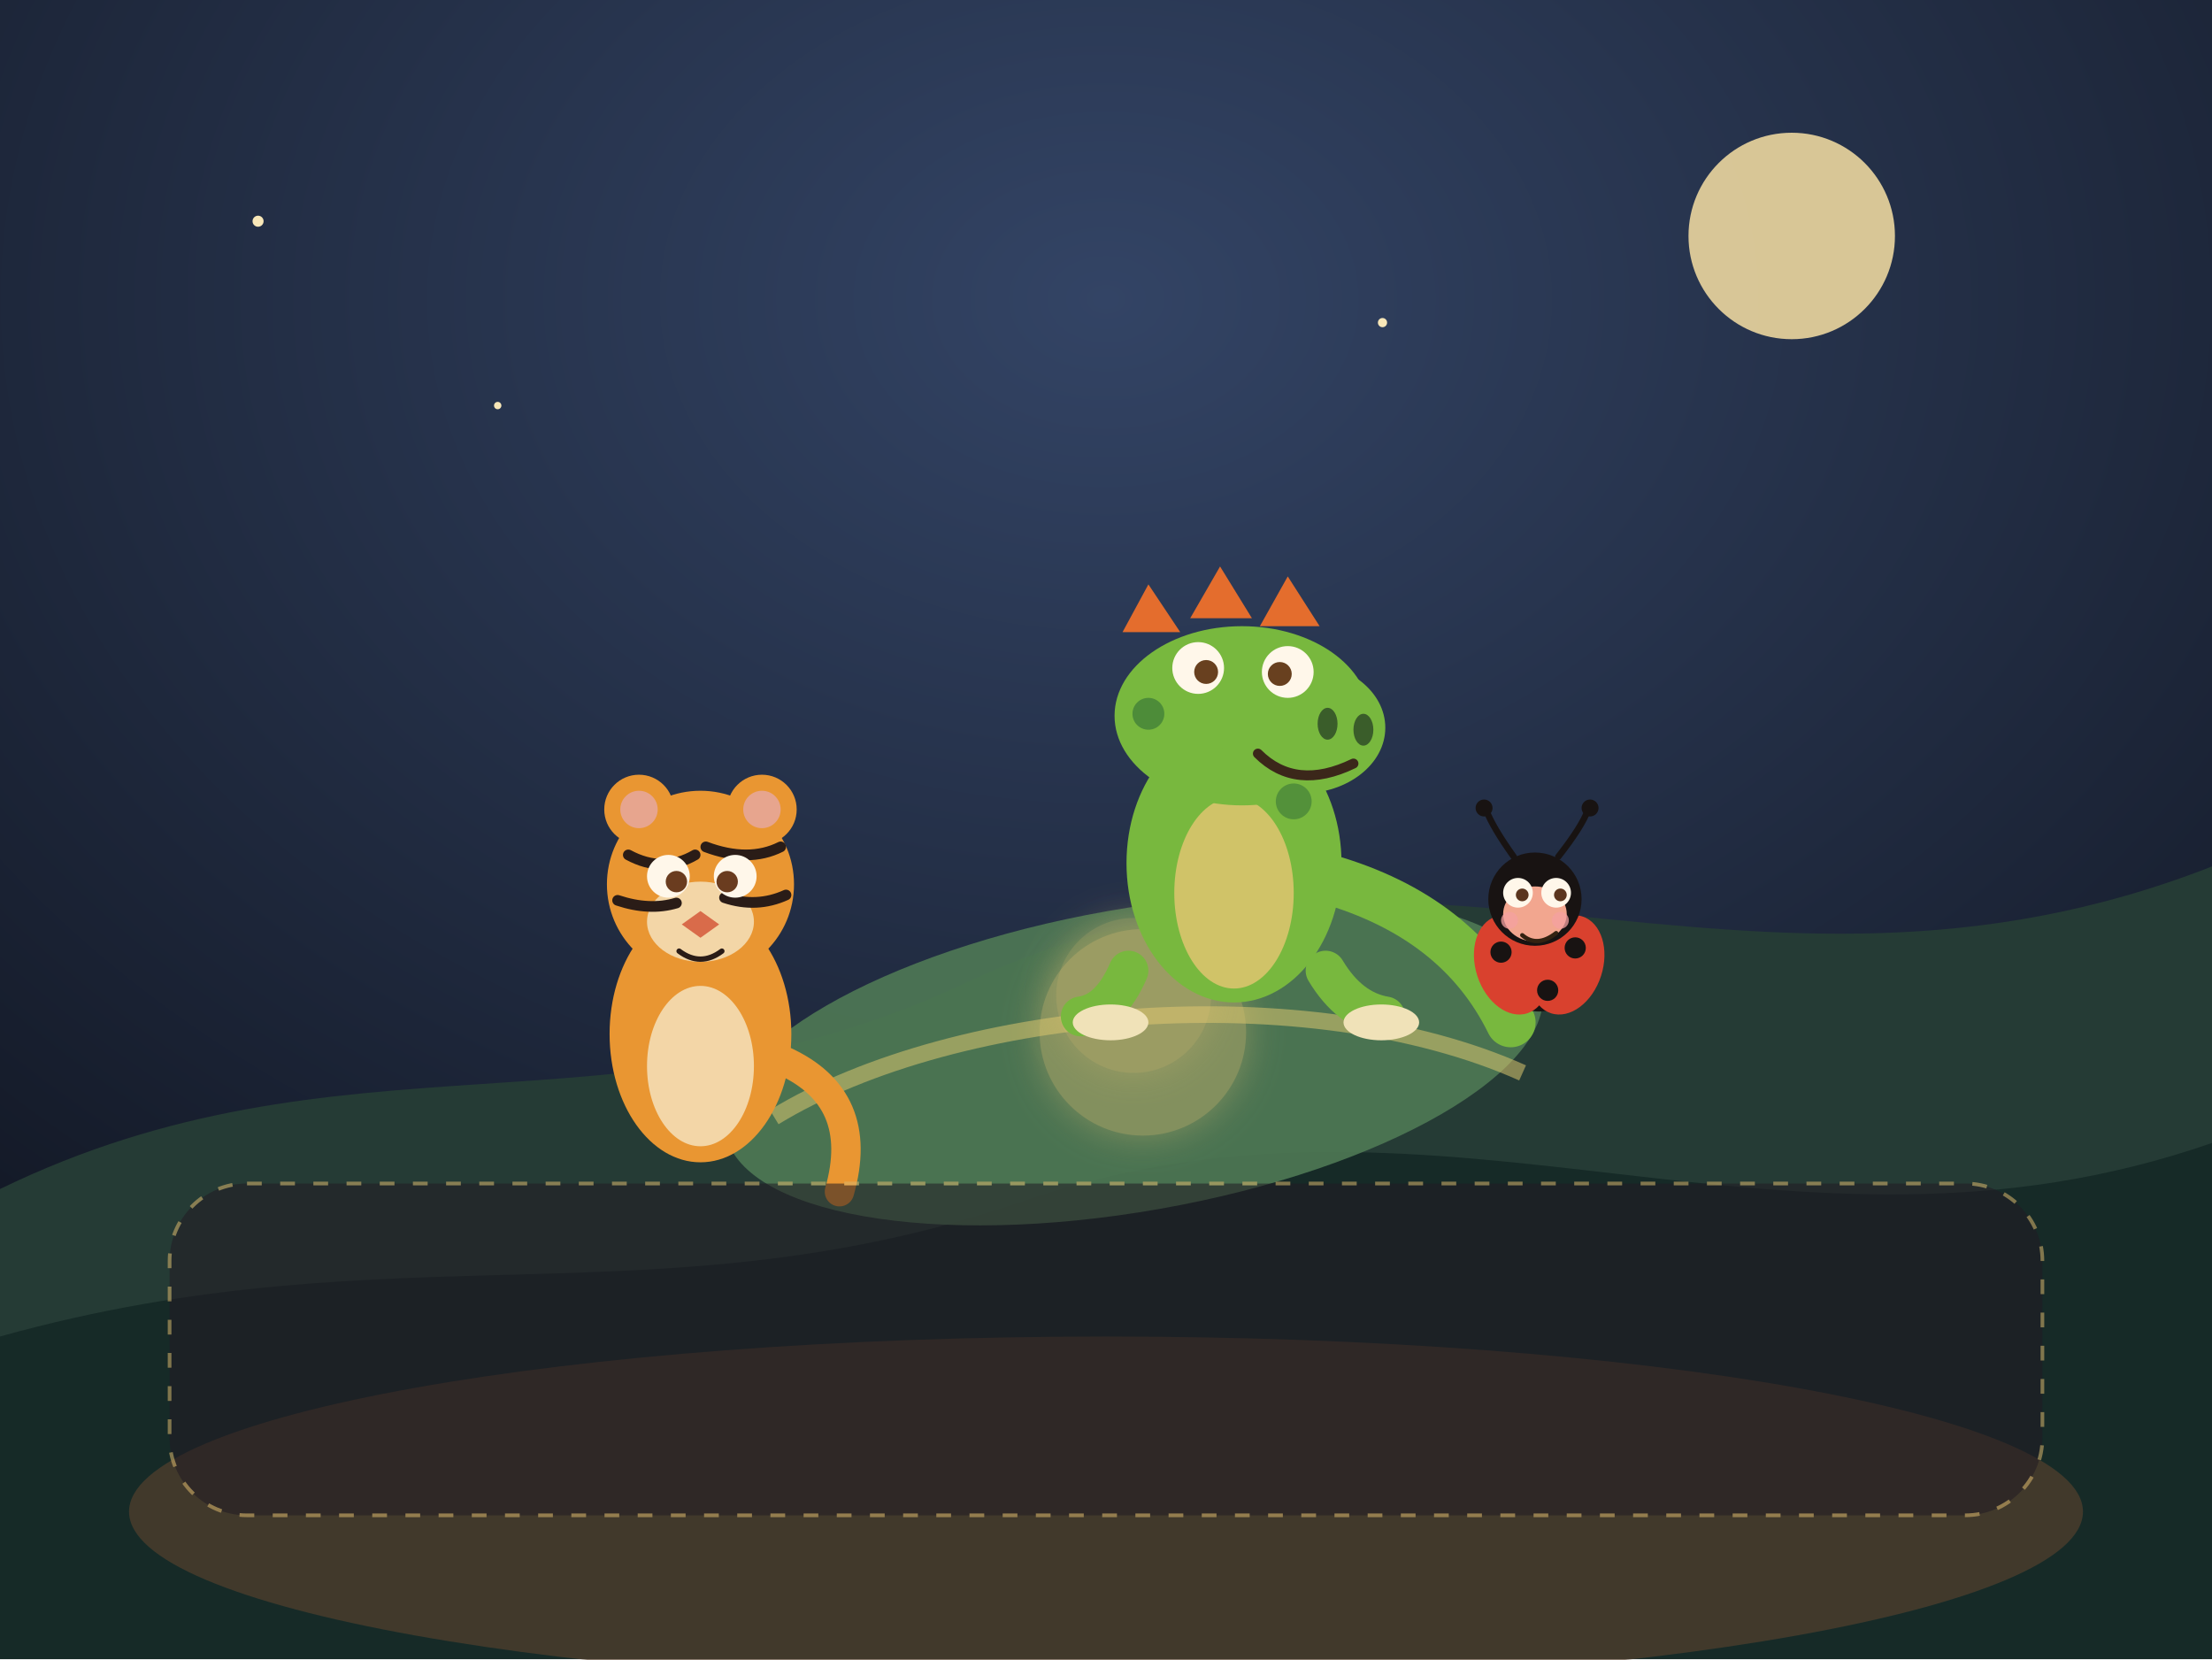
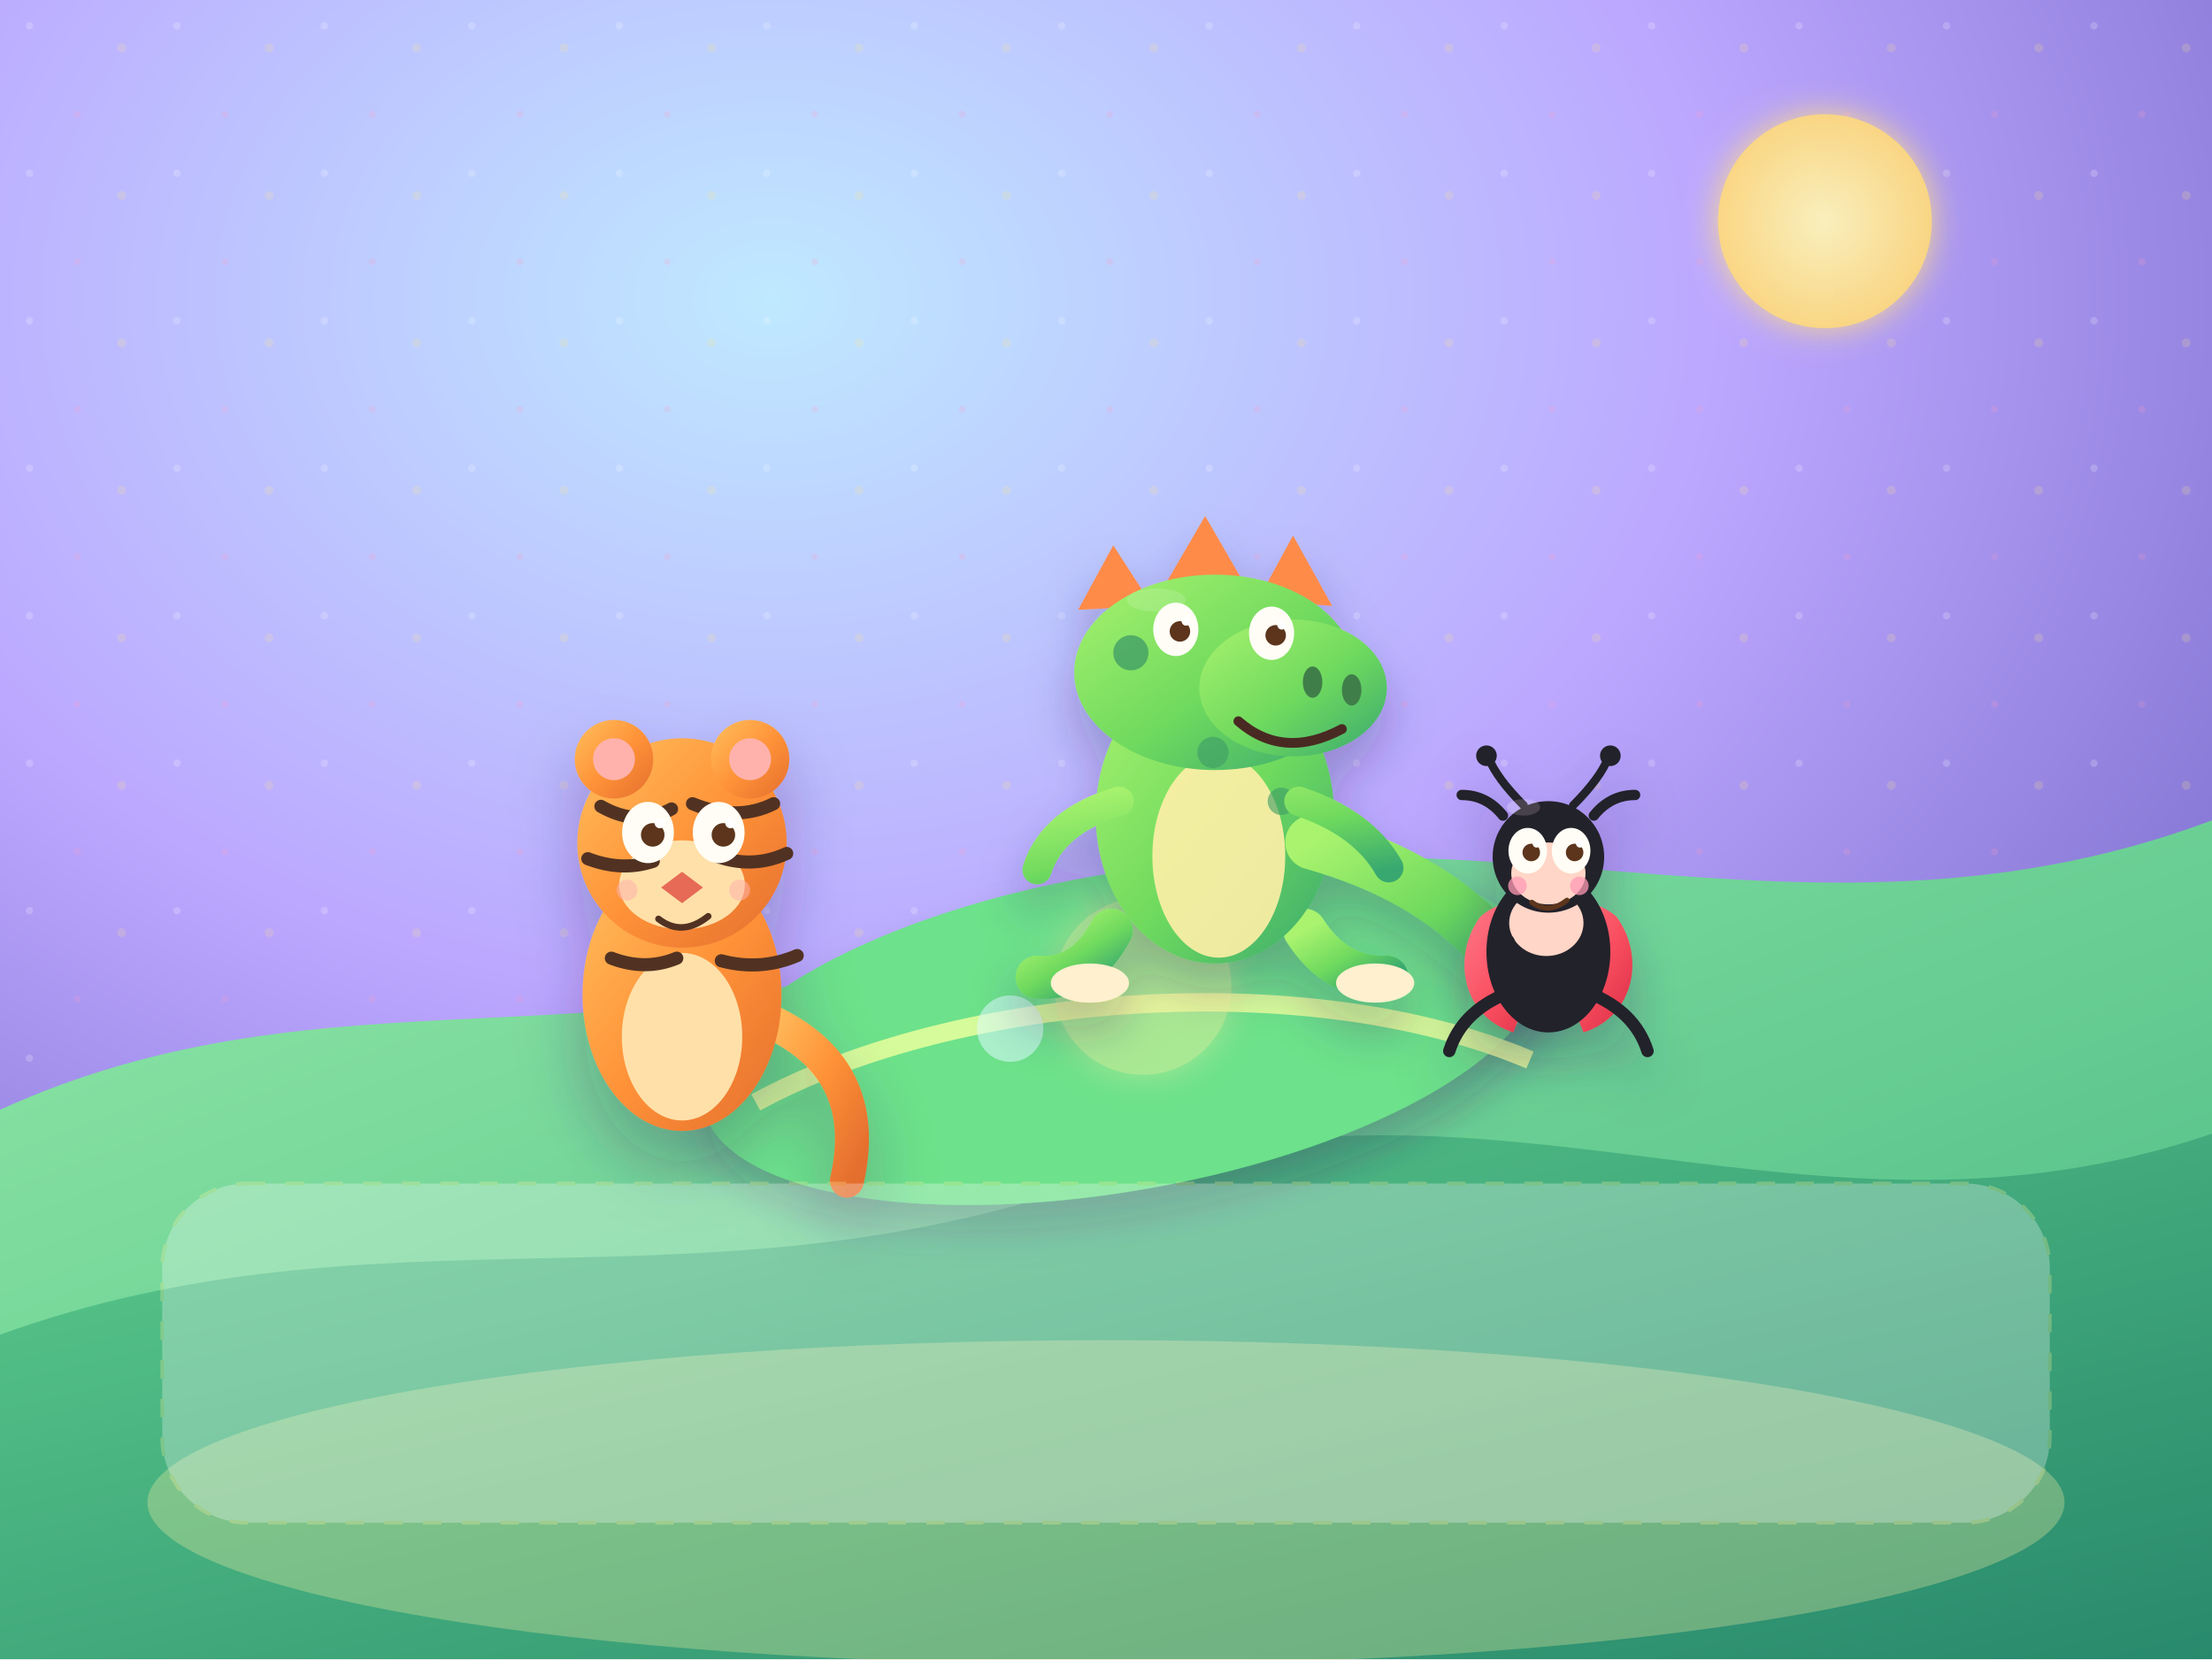
<svg xmlns="http://www.w3.org/2000/svg" viewBox="0 0 1200 900" role="img" aria-label="Text-free GlimmerTales reference illustration">
  <defs>
-     <radialGradient id="sky" cx="50%" cy="18%" r="80%">
-       <stop offset="0" stop-color="#334465" />
-       <stop offset="1" stop-color="#111622" />
+     <radialGradient id="skyBubble" cx="35%" cy="18%" r="95%">
+       <stop offset="0" stop-color="#BFE9FF" />
+       <stop offset="0.45" stop-color="#BCA7FF" />
+       <stop offset="1" stop-color="#6157B8" />
    </radialGradient>
-     <filter id="glow" x="-50%" y="-50%" width="200%" height="200%">
-       <feGaussianBlur stdDeviation="10" result="blur" />
+     <linearGradient id="meadow" x1="0" y1="0" x2="1" y2="1">
+       <stop offset="0" stop-color="#8FE7A6" />
+       <stop offset="1" stop-color="#47B883" />
+     </linearGradient>
+     <linearGradient id="meadowDark" x1="0" y1="0" x2="1" y2="1">
+       <stop offset="0" stop-color="#5CCB8C" />
+       <stop offset="1" stop-color="#28896C" />
+     </linearGradient>
+     <radialGradient id="moonGlow" cx="50%" cy="50%" r="60%">
+       <stop offset="0" stop-color="#FFF6B8" />
+       <stop offset="1" stop-color="#FFD56E" />
+     </radialGradient>
+     <linearGradient id="daisyShell" x1="0" y1="0" x2="1" y2="1">
+       <stop offset="0" stop-color="#FF7A8A" />
+       <stop offset="0.55" stop-color="#F94E5F" />
+       <stop offset="1" stop-color="#D92D45" />
+     </linearGradient>
+     <linearGradient id="dinoSkin" x1="0" y1="0" x2="1" y2="1">
+       <stop offset="0" stop-color="#A9F36E" />
+       <stop offset="0.55" stop-color="#6ED95E" />
+       <stop offset="1" stop-color="#39A870" />
+     </linearGradient>
+     <linearGradient id="pipFur" x1="0" y1="0" x2="1" y2="1">
+       <stop offset="0" stop-color="#FFC05E" />
+       <stop offset="0.52" stop-color="#FF9238" />
+       <stop offset="1" stop-color="#E46E2E" />
+     </linearGradient>
+     <linearGradient id="itsyFuzz" x1="0" y1="0" x2="1" y2="1">
+       <stop offset="0" stop-color="#8A7CE8" />
+       <stop offset="0.55" stop-color="#6558C6" />
+       <stop offset="1" stop-color="#4A3B99" />
+     </linearGradient>
+     <filter id="softShadow" x="-40%" y="-40%" width="180%" height="180%">
+       <feDropShadow dx="0" dy="14" stdDeviation="12" flood-color="#2C2156" flood-opacity="0.28" />
+     </filter>
+     <filter id="glow" x="-60%" y="-60%" width="220%" height="220%">
+       <feGaussianBlur stdDeviation="9" result="blur" />
      <feMerge>
        <feMergeNode in="blur" />
        <feMergeNode in="SourceGraphic" />
      </feMerge>
    </filter>
+     <pattern id="sprinkles" width="80" height="80" patternUnits="userSpaceOnUse">
+       <circle cx="16" cy="14" r="2" fill="#FFFFFF" opacity=".35" />
+       <circle cx="66" cy="26" r="2.4" fill="#FFE48A" opacity=".35" />
+       <circle cx="42" cy="62" r="1.9" fill="#FF9BC3" opacity=".35" />
+     </pattern>
  </defs>
-   <rect width="1200" height="900" fill="url(#sky)" />
-   <circle cx="972" cy="128" r="56" fill="#F4DDA2" opacity=".86" />
-   <circle cx="140" cy="120" r="3" fill="#f8e7b8" />
-   <circle cx="270" cy="220" r="2" fill="#f8e7b8" />
-   <circle cx="750" cy="175" r="2.5" fill="#f8e7b8" />
-   <path d="M0 645 C185 555 335 620 520 535 C760 420 945 570 1200 470 L1200 900 L0 900z" fill="#253b35" />
-   <path d="M0 725 C215 665 360 720 560 650 C785 575 970 700 1200 620 L1200 900 L0 900z" fill="#162a27" />
-   <ellipse cx="600" cy="820" rx="530" ry="95" fill="#57412d" opacity=".66" />
-   <ellipse cx="615" cy="575" rx="225" ry="82" fill="#4f7a55" transform="rotate(-10 615 575)" opacity=".88" />
-   <circle cx="620" cy="560" r="56" fill="#f1c777" opacity=".34" filter="url(#glow)" />
-   <path d="M420 606 C520 545 710 530 826 582" stroke="#d9c46d" stroke-width="9" fill="none" opacity=".55" />
-   <circle cx="615" cy="540" r="42" fill="#f1c777" opacity=".22" filter="url(#glow)" />
+   <rect width="1200" height="900" fill="url(#skyBubble)" />
+   <rect width="1200" height="900" fill="url(#sprinkles)" opacity=".55" />
+   <circle cx="990" cy="120" r="58" fill="url(#moonGlow)" opacity=".92" filter="url(#glow)" />
+   <path d="M0 602 C180 520 340 584 520 505 C760 405 960 535 1200 445 L1200 900 L0 900z" fill="url(#meadow)" />
+   <path d="M0 724 C205 650 375 715 590 642 C810 565 980 690 1200 615 L1200 900 L0 900z" fill="url(#meadowDark)" />
+   <ellipse cx="600" cy="815" rx="520" ry="88" fill="#FFF1A6" opacity=".30" />
+   <ellipse cx="608" cy="560" rx="230" ry="86" fill="#6DE18B" transform="rotate(-10 608 560)" filter="url(#softShadow)" />
+   <path d="M410 598 C520 538 710 524 830 575" stroke="#E9FF9C" stroke-width="10" fill="none" opacity=".85" />
+   <circle cx="620" cy="535" r="48" fill="#FFF2A0" opacity=".42" filter="url(#glow)" />
+   <circle cx="548" cy="558" r="18" fill="#DDFEFF" opacity=".55" />
  <g>
-     <g transform="translate(380 500) scale(1.45)">
-       <ellipse cx="0" cy="42" rx="34" ry="48" fill="#E99632" />
-       <ellipse cx="0" cy="54" rx="20" ry="30" fill="#F3D6A7" />
-       <circle cx="0" cy="-14" r="35" fill="#E99632" />
-       <circle cx="-23" cy="-42" r="13" fill="#E99632" />
-       <circle cx="23" cy="-42" r="13" fill="#E99632" />
-       <circle cx="-23" cy="-42" r="7" fill="#E7A58E" />
-       <circle cx="23" cy="-42" r="7" fill="#E7A58E" />
-       <ellipse cx="0" cy="0" rx="20" ry="15" fill="#F3D6A7" />
-       <path d="M-27 -25 q13 7 25 0 M2 -28 q16 6 28 0 M-31 -8 q12 4 22 1 M9 -9 q12 4 23 -1" stroke="#2A1C17" stroke-width="4" fill="none" stroke-linecap="round" />
-       <circle cx="-12" cy="-17" r="8" fill="#FFF7EA" />
-       <circle cx="13" cy="-17" r="8" fill="#FFF7EA" />
-       <circle cx="-9" cy="-15" r="4" fill="#6A3C1F" />
-       <circle cx="10" cy="-15" r="4" fill="#6A3C1F" />
-       <path d="M0 -4 l7 5 l-7 5 l-7 -5z" fill="#D96B4A" />
-       <path d="M-8 11 Q0 17 8 11" stroke="#2A1C17" stroke-width="2" fill="none" stroke-linecap="round" />
-       <path d="M31 52 q31 14 21 49" stroke="#E99632" stroke-width="11" fill="none" stroke-linecap="round" />
+     <g transform="translate(370 480) scale(1.42)" filter="url(#softShadow)">
+       <path d="M31 51 q42 18 32 62" stroke="url(#pipFur)" stroke-width="13" fill="none" stroke-linecap="round" />
+       <ellipse cx="0" cy="42" rx="38" ry="52" fill="url(#pipFur)" />
+       <ellipse cx="0" cy="58" rx="23" ry="32" fill="#FFE0A9" />
+       <circle cx="0" cy="-16" r="40" fill="url(#pipFur)" />
+       <circle cx="-26" cy="-48" r="15" fill="url(#pipFur)" />
+       <circle cx="26" cy="-48" r="15" fill="url(#pipFur)" />
+       <circle cx="-26" cy="-48" r="8" fill="#FFB2AC" />
+       <circle cx="26" cy="-48" r="8" fill="#FFB2AC" />
+       <ellipse cx="0" cy="0" rx="24" ry="17" fill="#FFE0A9" />
+       <path d="M-31 -30 q14 8 27 1 M4 -31 q17 7 31 0 M-36 -10 q13 5 25 1 M13 -11 q14 5 27 -1 M-27 28 q13 5 25 0 M15 29 q15 4 29 -2" stroke="#513022" stroke-width="5" fill="none" stroke-linecap="round" />
+       <g>
+         <ellipse cx="-13" cy="-20" rx="9.9" ry="11.7" fill="#FFFDF5" />
+         <circle cx="-11.2" cy="-19.1" r="4.5" fill="#5B351E" />
+         <circle cx="-8.5" cy="-23.6" r="1.98" fill="#FFFFFF" />
+       </g>
+       <g>
+         <ellipse cx="14" cy="-20" rx="9.9" ry="11.7" fill="#FFFDF5" />
+         <circle cx="15.8" cy="-19.1" r="4.5" fill="#5B351E" />
+         <circle cx="18.5" cy="-23.6" r="1.98" fill="#FFFFFF" />
+       </g>
+       <path d="M0 -5 l8 6 l-8 6 l-8 -6z" fill="#E66A55" />
+       <path d="M-9 13 Q0 20 10 12" stroke="#513022" stroke-width="2.5" fill="none" stroke-linecap="round" />
+       <circle cx="-21" cy="2" r="4" fill="#FFB2AC" opacity=".55" />
+       <circle cx="22" cy="2" r="4" fill="#FFB2AC" opacity=".55" />
    </g>
-     <g transform="translate(650 425) scale(1.08)">
-       <ellipse cx="18" cy="40" rx="54" ry="70" fill="#78B83E" />
-       <ellipse cx="18" cy="55" rx="30" ry="48" fill="#D9C46D" opacity=".9" />
-       <ellipse cx="22" cy="-34" rx="64" ry="45" fill="#78B83E" />
-       <ellipse cx="52" cy="-28" rx="42" ry="33" fill="#78B83E" />
-       <circle cx="-25" cy="-35" r="8" fill="#3F7D37" opacity=".75" />
-       <circle cx="48" cy="9" r="9" fill="#3F7D37" opacity=".65" />
-       <path d="M-38 -76 l13 -24 l16 24z M-4 -83 l15 -26 l16 26z M31 -79 l14 -25 l16 25z" fill="#E46D2D" />
-       <path d="M-35 94 q-9 21 -24 23" stroke="#78B83E" stroke-width="20" fill="none" stroke-linecap="round" />
-       <path d="M64 94 q12 20 30 23" stroke="#78B83E" stroke-width="20" fill="none" stroke-linecap="round" />
-       <ellipse cx="-44" cy="120" rx="19" ry="9" fill="#F0E2B8" />
-       <ellipse cx="92" cy="120" rx="19" ry="9" fill="#F0E2B8" />
-       <circle cx="0" cy="-58" r="13" fill="#FFF7EA" />
-       <circle cx="45" cy="-56" r="13" fill="#FFF7EA" />
-       <circle cx="4" cy="-56" r="6" fill="#68401F" />
-       <circle cx="41" cy="-55" r="6" fill="#68401F" />
-       <ellipse cx="65" cy="-30" rx="5" ry="8" fill="#3A5D2A" />
-       <ellipse cx="83" cy="-27" rx="5" ry="8" fill="#3A5D2A" />
-       <path d="M30 -15 Q49 4 78 -10" fill="none" stroke="#3B271A" stroke-width="5" stroke-linecap="round" />
-       <path d="M65 48 q66 19 92 72" stroke="#78B83E" stroke-width="25" fill="none" stroke-linecap="round" />
+     <g transform="translate(640 405) scale(1.06)" filter="url(#softShadow)">
+       <path d="M-35 94 q-14 26 -38 24" stroke="url(#dinoSkin)" stroke-width="22" fill="none" stroke-linecap="round" />
+       <path d="M64 94 q16 25 42 24" stroke="url(#dinoSkin)" stroke-width="22" fill="none" stroke-linecap="round" />
+       <ellipse cx="18" cy="35" rx="61" ry="76" fill="url(#dinoSkin)" />
+       <ellipse cx="20" cy="56" rx="34" ry="52" fill="#FFF0A7" opacity=".9" />
+       <path d="M-52 -70 L-34 -103 L-14 -72 M-8 -82 L13 -118 L35 -80 M40 -75 L58 -108 L78 -72" fill="#FF8B4A" />
+       <ellipse cx="18" cy="-38" rx="72" ry="50" fill="url(#dinoSkin)" />
+       <ellipse cx="58" cy="-30" rx="48" ry="35" fill="url(#dinoSkin)" />
+       <circle cx="-25" cy="-48" r="9" fill="#3E9B65" opacity=".75" />
+       <circle cx="17" cy="3" r="8" fill="#3E9B65" opacity=".60" />
+       <circle cx="52" cy="28" r="7" fill="#3E9B65" opacity=".60" />
+       <g>
+         <ellipse cx="-2" cy="-60" rx="11.55" ry="13.65" fill="#FFFDF5" />
+         <circle cx="0.1" cy="-58.95" r="5.25" fill="#5B351E" />
+         <circle cx="3.25" cy="-64.2" r="2.31" fill="#FFFFFF" />
+       </g>
+       <g>
+         <ellipse cx="47" cy="-58" rx="11.55" ry="13.65" fill="#FFFDF5" />
+         <circle cx="49.1" cy="-56.95" r="5.25" fill="#5B351E" />
+         <circle cx="52.25" cy="-62.2" r="2.31" fill="#FFFFFF" />
+       </g>
+       <ellipse cx="68" cy="-33" rx="5" ry="8" fill="#407E4A" />
+       <ellipse cx="88" cy="-29" rx="5" ry="8" fill="#407E4A" />
+       <path d="M30 -13 Q53 7 83 -9" fill="none" stroke="#4A2B23" stroke-width="5" stroke-linecap="round" />
+       <path d="M68 49 q72 20 105 70" stroke="url(#dinoSkin)" stroke-width="28" fill="none" stroke-linecap="round" />
+       <ellipse cx="-46" cy="121" rx="20" ry="10" fill="#FFF0CF" />
+       <ellipse cx="100" cy="121" rx="20" ry="10" fill="#FFF0CF" />
+       <path d="M-31 28 q-34 10 -42 35 M61 28 q33 11 46 34" stroke="url(#dinoSkin)" stroke-width="15" fill="none" stroke-linecap="round" />
+       <ellipse cx="-12" cy="-75" rx="15" ry="6" fill="#FFFFFF" opacity=".14" />
    </g>
-     <g transform="translate(835 505) scale(1.15)">
-       <ellipse cx="0" cy="10" rx="24" ry="28" fill="#181312" />
-       <ellipse cx="-13" cy="16" rx="17" ry="24" fill="#D9412E" transform="rotate(-18 -13 16)" />
-       <ellipse cx="13" cy="16" rx="17" ry="24" fill="#D9412E" transform="rotate(18 13 16)" />
-       <circle cx="-18" cy="10" r="5" fill="#181312" />
-       <circle cx="4" cy="28" r="5" fill="#181312" />
-       <circle cx="17" cy="8" r="5" fill="#181312" />
-       <circle cx="-2" cy="-15" r="22" fill="#181312" />
-       <ellipse cx="-2" cy="-8" rx="15" ry="13" fill="#F2A68F" />
-       <circle cx="-10" cy="-18" r="7" fill="#FFF7EA" />
-       <circle cx="8" cy="-18" r="7" fill="#FFF7EA" />
-       <circle cx="-8" cy="-17" r="3" fill="#5B351E" />
-       <circle cx="10" cy="-17" r="3" fill="#5B351E" />
-       <circle cx="-14" cy="-5" r="4" fill="#F4A0A0" opacity=".75" />
-       <circle cx="10" cy="-5" r="4" fill="#F4A0A0" opacity=".75" />
-       <path d="M-8 2 Q-1 8 8 1" fill="none" stroke="#321" stroke-width="2" stroke-linecap="round" />
-       <path d="M-12 -35 Q-22 -49 -25 -57" fill="none" stroke="#181312" stroke-width="3" stroke-linecap="round" />
-       <path d="M9 -35 Q20 -49 23 -57" fill="none" stroke="#181312" stroke-width="3" stroke-linecap="round" />
-       <circle cx="-26" cy="-58" r="4" fill="#181312" />
-       <circle cx="24" cy="-58" r="4" fill="#181312" />
+     <g transform="translate(840 485) scale(1.12)" filter="url(#softShadow)">
+       <path d="M-33 11 C-47 30 -42 59 -17 67 C-8 45 -4 25 0 5 C-12 2 -24 3 -33 11z" fill="url(#daisyShell)" />
+       <path d="M33 11 C47 30 42 59 17 67 C8 45 4 25 0 5 C12 2 24 3 33 11z" fill="url(#daisyShell)" />
+       <ellipse cx="0" cy="28" rx="30" ry="39" fill="#242029" />
+       <ellipse cx="-1" cy="14" rx="18" ry="16" fill="#FFD6C7" />
+       <circle cx="-21" cy="24" r="5" fill="#242029" />
+       <circle cx="5" cy="45" r="5" fill="#242029" />
+       <circle cx="21" cy="24" r="5" fill="#242029" />
+       <circle cx="0" cy="-18" r="27" fill="#242029" />
+       <ellipse cx="0" cy="-10" rx="18" ry="15" fill="#FFD6C7" />
+       <g>
+         <ellipse cx="-10" cy="-21" rx="9.35" ry="11.05" fill="#FFFDF5" />
+         <circle cx="-8.3" cy="-20.15" r="4.25" fill="#5B351E" />
+         <circle cx="-5.75" cy="-24.4" r="1.87" fill="#FFFFFF" />
+       </g>
+       <g>
+         <ellipse cx="11" cy="-21" rx="9.35" ry="11.05" fill="#FFFDF5" />
+         <circle cx="12.7" cy="-20.15" r="4.25" fill="#5B351E" />
+         <circle cx="15.25" cy="-24.4" r="1.87" fill="#FFFFFF" />
+       </g>
+       <circle cx="-15" cy="-4" r="4.5" fill="#FF9AB5" opacity=".75" />
+       <circle cx="15" cy="-4" r="4.5" fill="#FF9AB5" opacity=".75" />
+       <path d="M-8 4 Q0 10 9 3" fill="none" stroke="#5B351E" stroke-width="2.5" stroke-linecap="round" />
+       <path d="M-12 -43 Q-25 -56 -29 -66" stroke="#242029" stroke-width="4" fill="none" stroke-linecap="round" />
+       <path d="M12 -43 Q25 -56 29 -66" stroke="#242029" stroke-width="4" fill="none" stroke-linecap="round" />
+       <circle cx="-30" cy="-67" r="5" fill="#242029" />
+       <circle cx="30" cy="-67" r="5" fill="#242029" />
+       <path d="M-20 48 q-22 9 -28 28 M20 48 q22 9 28 28" stroke="#242029" stroke-width="6" fill="none" stroke-linecap="round" />
+       <path d="M-22 -38 q-8 -10 -20 -10 M22 -38 q8 -10 20 -10" stroke="#242029" stroke-width="5" fill="none" stroke-linecap="round" />
+       <ellipse cx="-12" cy="-42" rx="8" ry="4" fill="#FFFFFF" opacity=".16" />
    </g>
  </g>
-   <rect x="92" y="642" width="1016" height="180" rx="42" fill="#201a23" opacity=".55" stroke="#d9b56b" stroke-width="2" stroke-dasharray="8 10" />
+   <rect x="88" y="642" width="1024" height="184" rx="46" fill="#FFFFFF" opacity=".28" stroke="#FFF2A0" stroke-width="2" stroke-dasharray="10 11" />
</svg>
